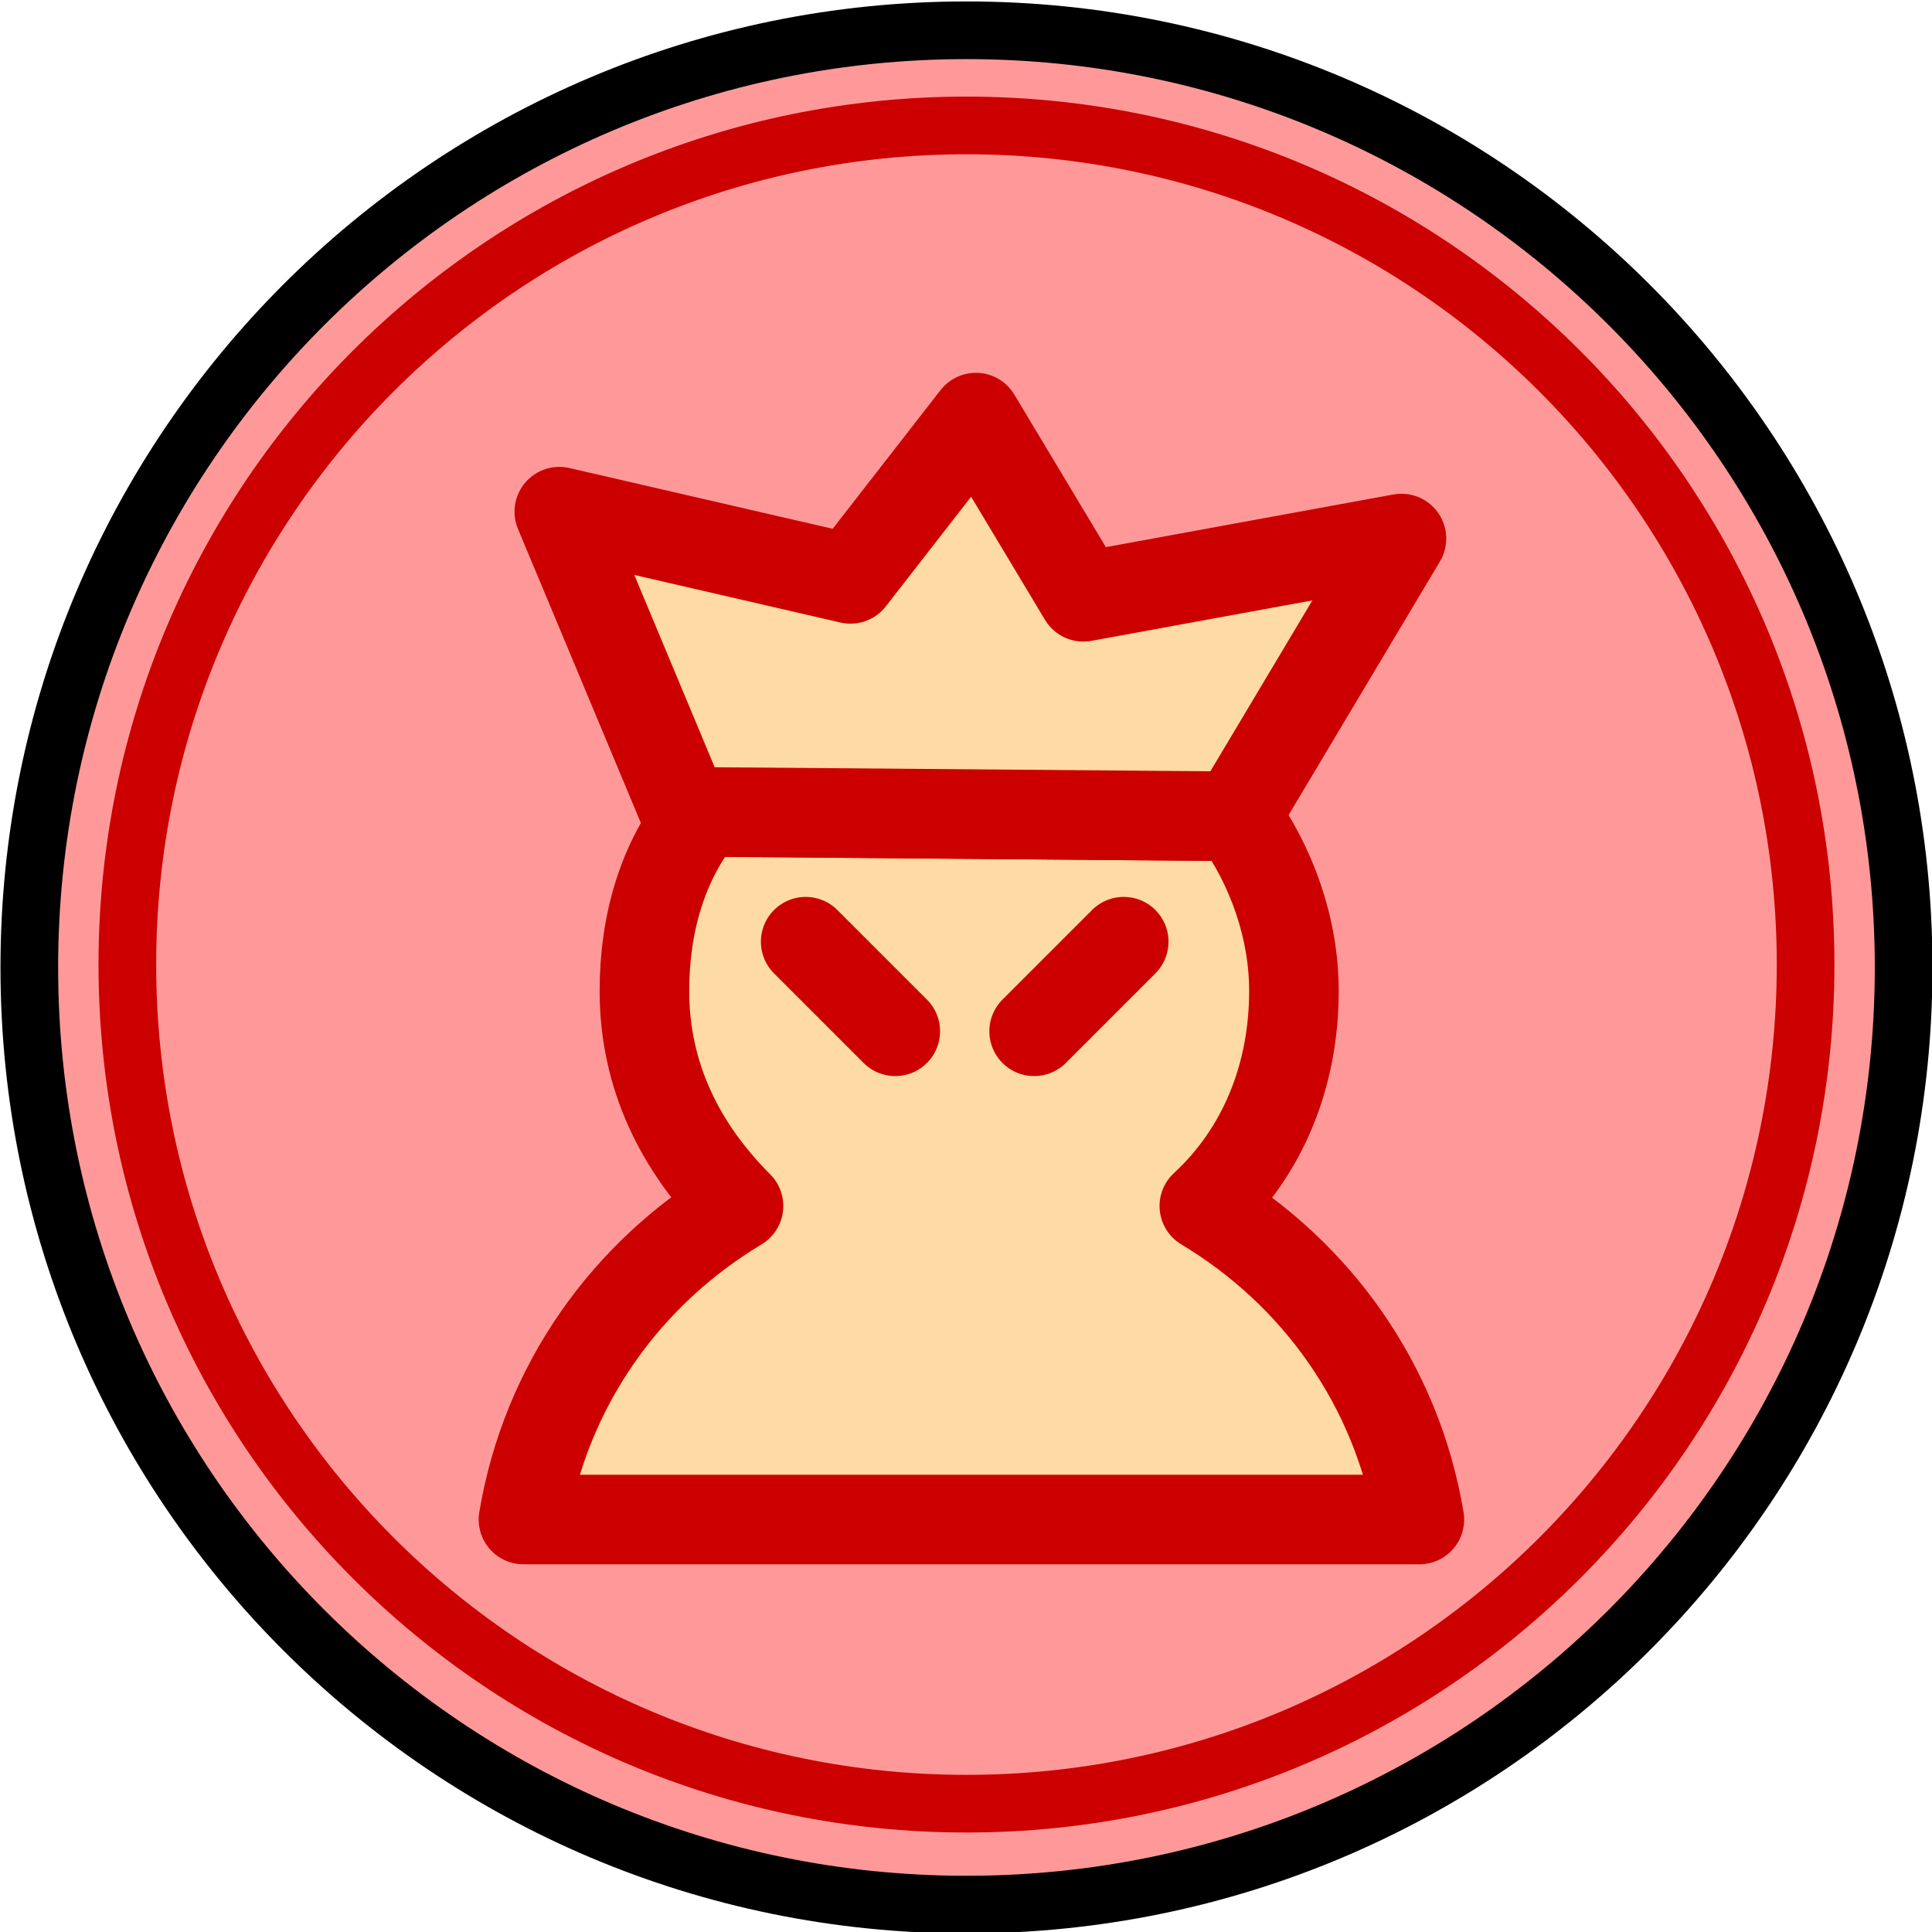
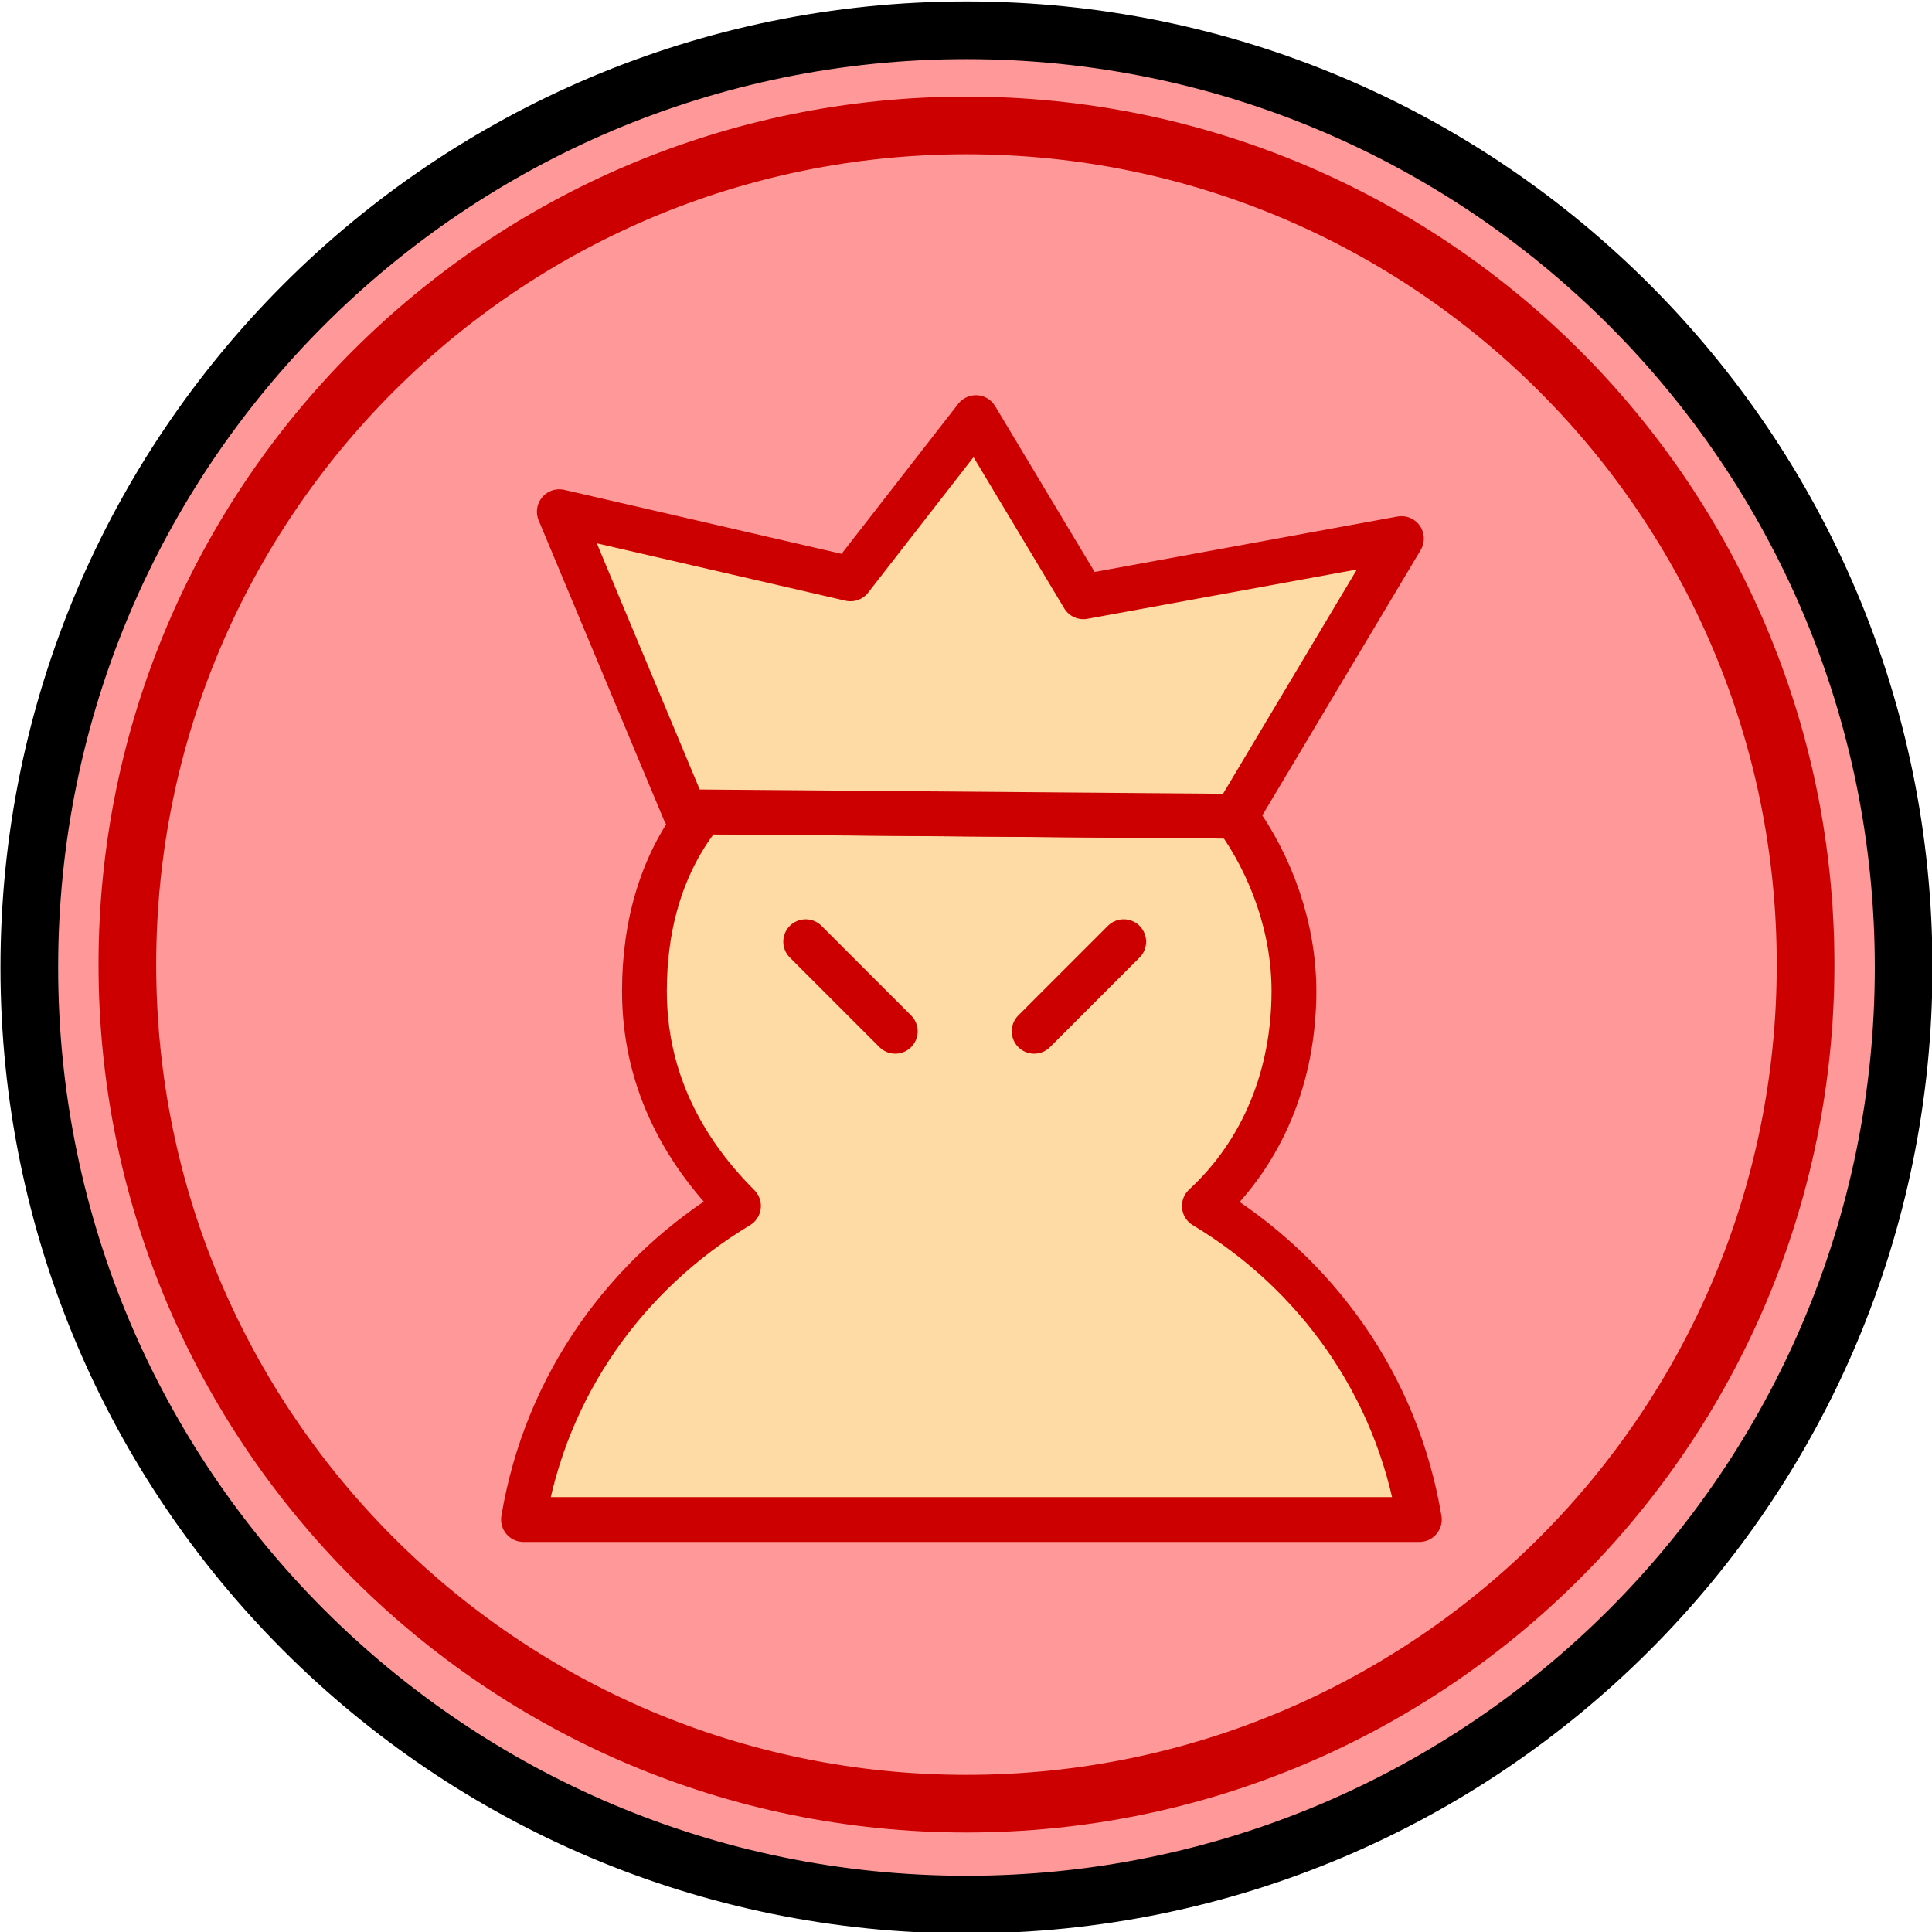
<svg xmlns="http://www.w3.org/2000/svg" version="1.1" id="Capa_1" x="0px" y="0px" viewBox="0 0 67 67" style="enable-background:new 0 0 67 67;" xml:space="preserve">
  <style type="text/css">
	.st0{fill:#FF9999;stroke:#000000;stroke-width:2;stroke-linecap:round;stroke-linejoin:bevel;}
	.st1{fill:none;stroke:#CC0000;stroke-width:2;stroke-linecap:round;stroke-linejoin:bevel;stroke-miterlimit:3.583;}
- 	.st2{fill:#FEDAA4;stroke:#CC0000;stroke-width:2;stroke-linecap:round;stroke-linejoin:round;stroke-miterlimit:6.214;}
- 	.st3{fill:#FEDAA4;stroke:#CC0000;stroke-width:2;stroke-linejoin:round;stroke-miterlimit:6.214;}
- 	.st4{fill:#FEDAA4;stroke:#CC0000;stroke-width:2;stroke-linecap:round;stroke-miterlimit:6.214;}
+ 	.st2{fill:#FEDAA4;stroke:#CC0000;stroke-linecap:round;stroke-linejoin:round;stroke-miterlimit:9.652;}
+ 	.st3{fill:#FEDAA4;stroke:#CC0000;stroke-linejoin:round;stroke-miterlimit:9.652;}
+ 	.st4{fill:#FEDAA4;stroke:#CC0000;stroke-linecap:round;stroke-miterlimit:9.652;}
</style>
  <g transform="translate(-79.688 -10.75)">
    <g transform="translate(-6.8957 4)">
      <g transform="translate(0 -3.5)">
        <circle class="st0" cx="120.1" cy="43.8" r="32.5" />
        <circle class="st1" cx="120.1" cy="43.7" r="29.1" />
      </g>
      <g transform="matrix(1.5534 0 0 1.5534 -540.7 -592.05)">
        <path class="st2" d="M419.5,403.6c-0.9,1.1-1.3,2.5-1.3,4c0,1.9,0.8,3.5,2.1,4.8c-2.5,1.5-4.3,4-4.8,7h20c-0.5-3-2.3-5.5-4.8-7     c1.3-1.2,2-2.9,2-4.8c0-1.4-0.5-2.8-1.3-3.9L419.5,403.6z" />
        <path class="st3" d="M431.4,403.7l-12.3-0.1l-2.8-6.7l6.5,1.5l2.8-3.6l2.4,4l7.1-1.3L431.4,403.7L431.4,403.7z" />
        <path class="st4" d="M428.9,406.5l-2,2l0,0" />
        <path class="st4" d="M421.8,406.5l2,2l0,0" />
      </g>
    </g>
  </g>
</svg>
